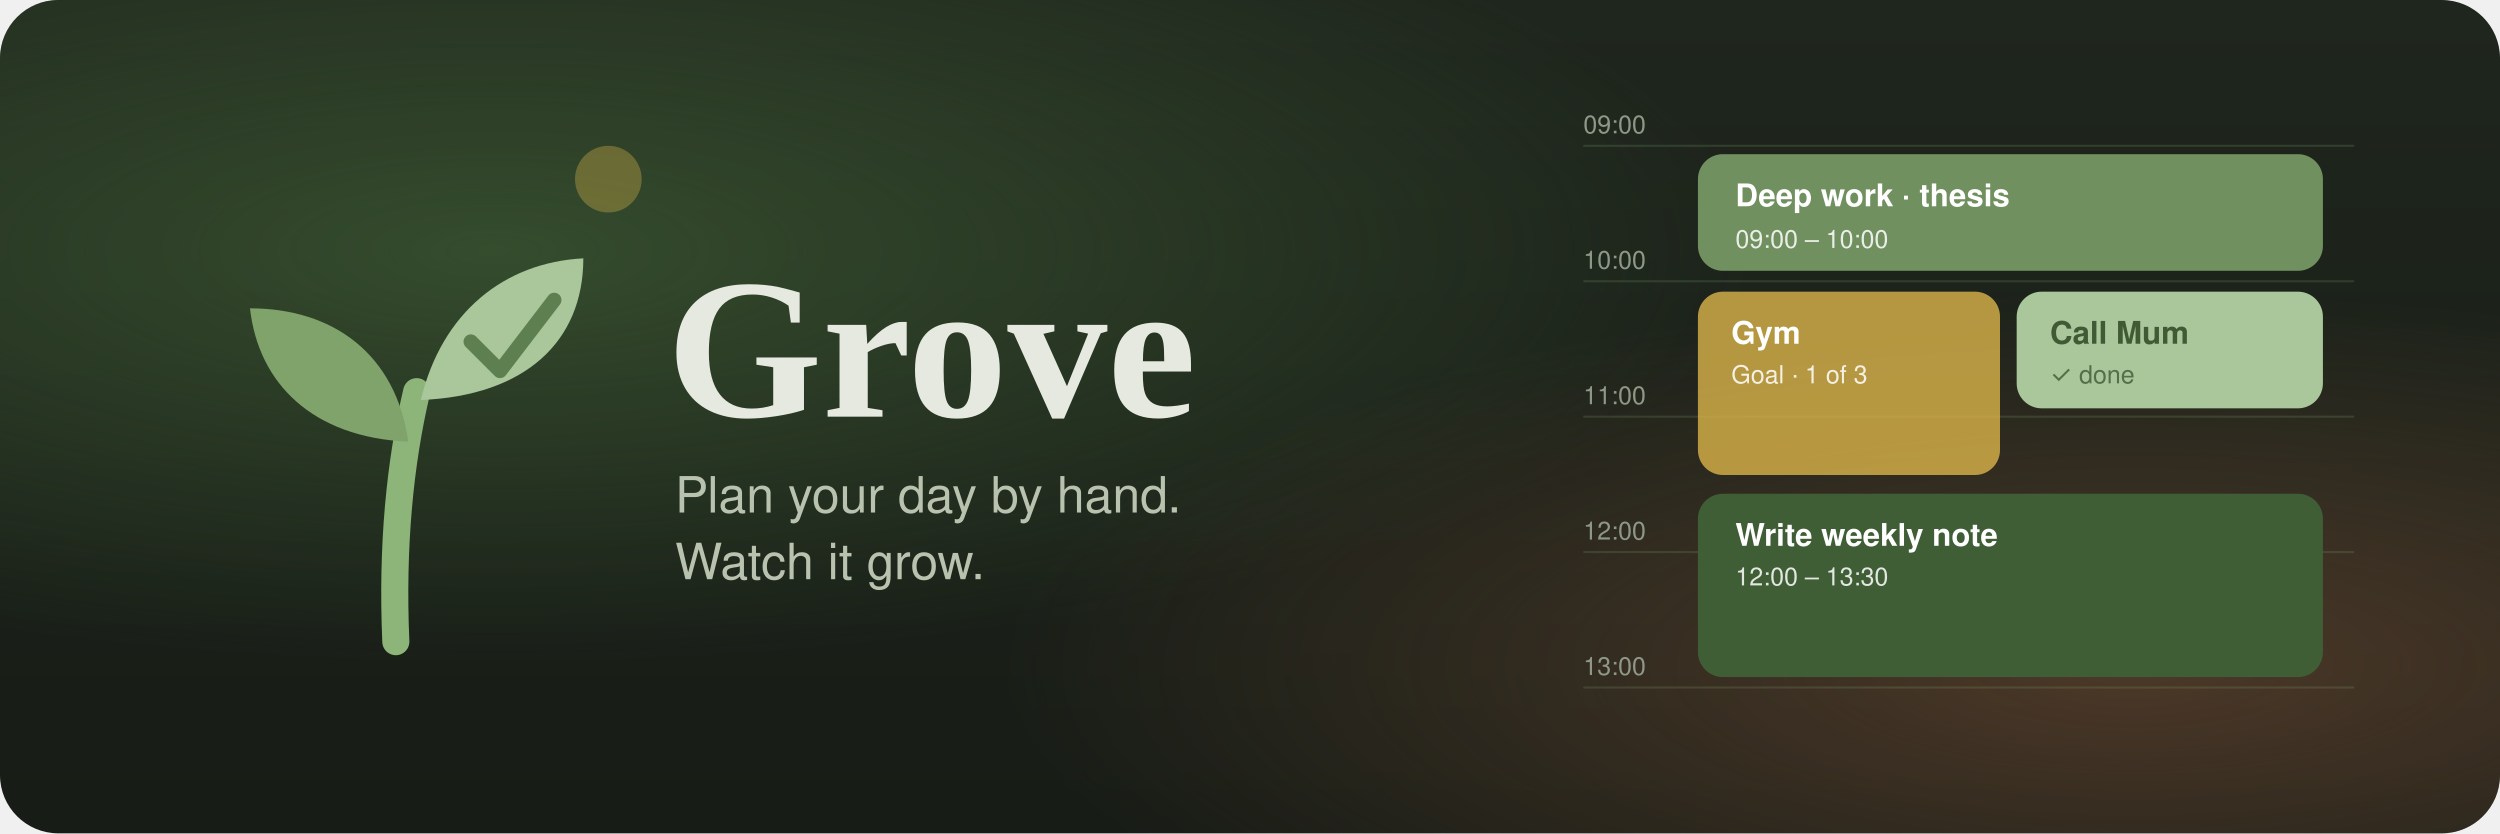
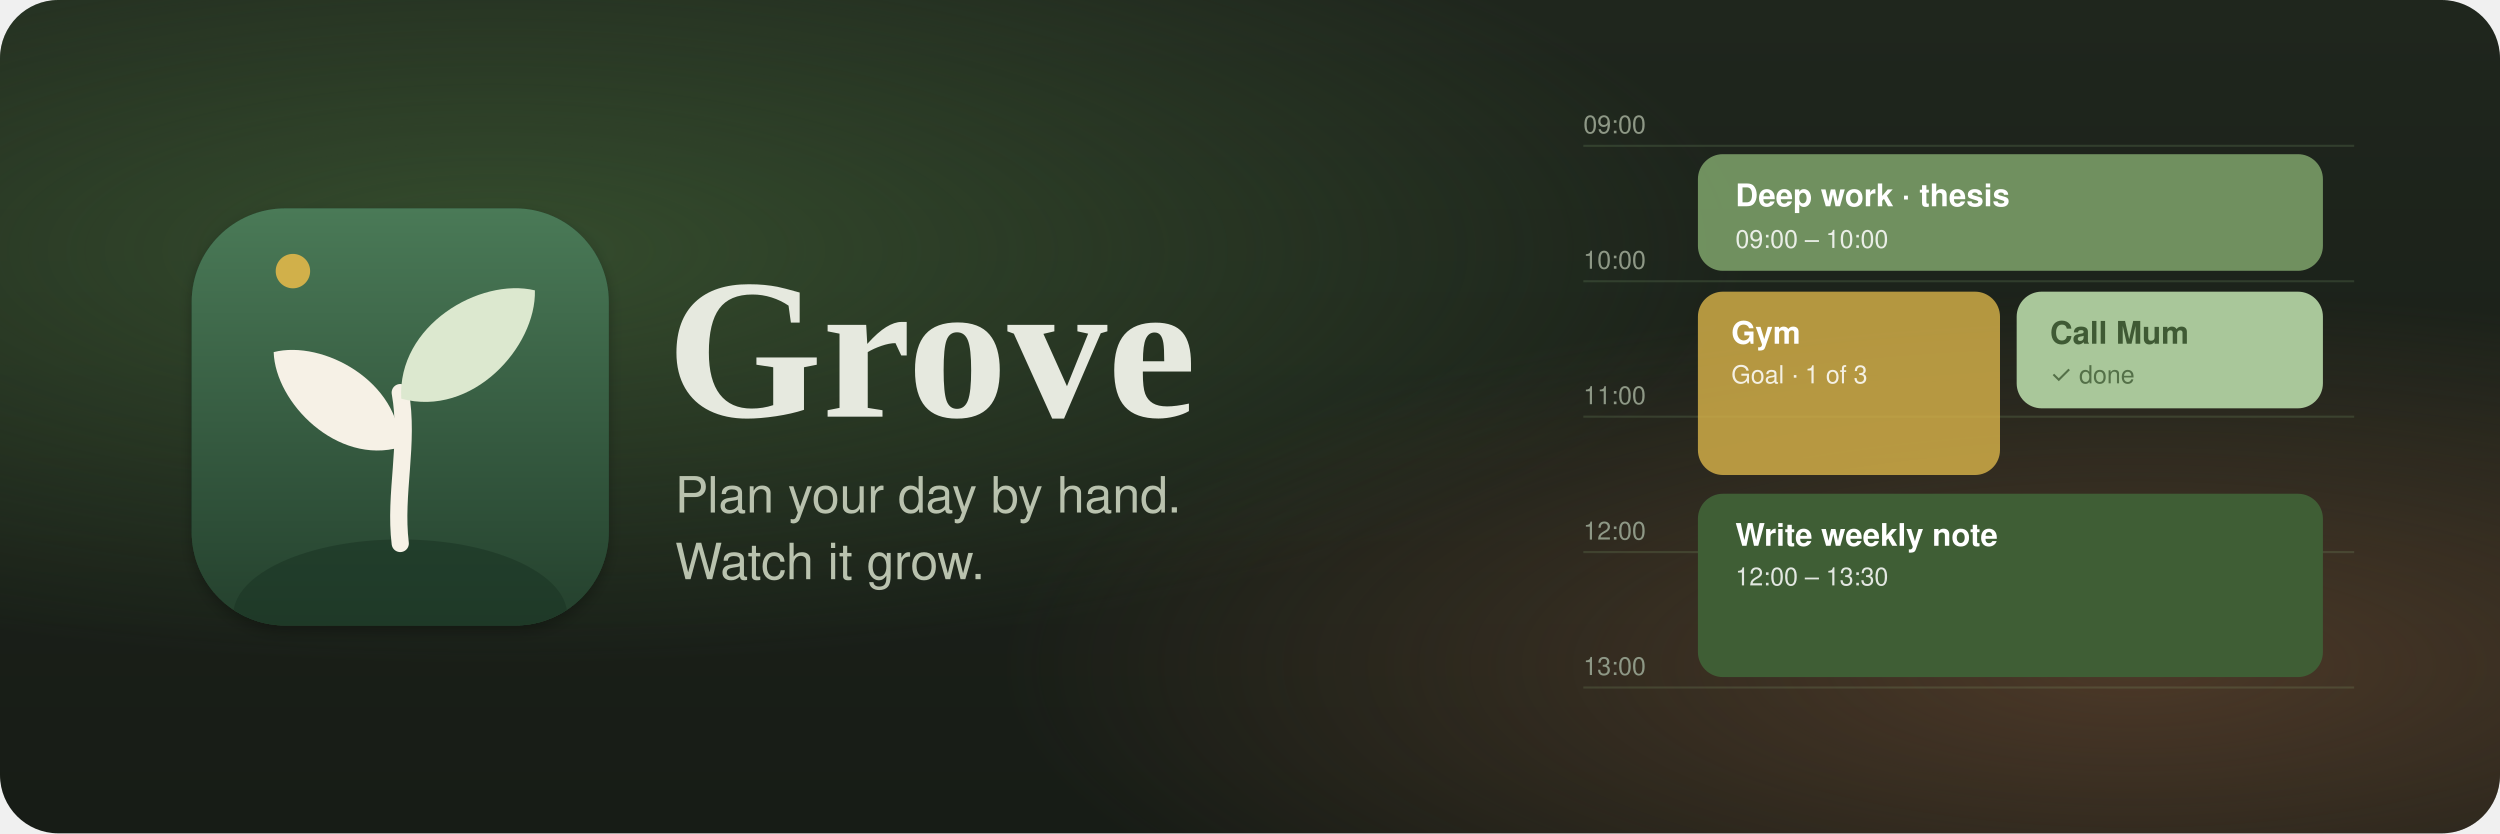
<svg xmlns="http://www.w3.org/2000/svg" width="1200" height="400" viewBox="0 0 1200 400" role="img" aria-label="Grove — plan your day, grow your days">
  <defs>
    <linearGradient id="bg" x1="0" y1="0" x2="0" y2="1">
      <stop offset="0" stop-color="#1F261D" />
      <stop offset="1" stop-color="#171C16" />
    </linearGradient>
    <radialGradient id="glowA" cx="0.2" cy="0.3" r="0.5">
      <stop offset="0" stop-color="#3F5E35" stop-opacity="0.7" />
      <stop offset="1" stop-color="#3F5E35" stop-opacity="0" />
    </radialGradient>
    <radialGradient id="glowB" cx="0.85" cy="0.8" r="0.45">
      <stop offset="0" stop-color="#6E4A33" stop-opacity="0.6" />
      <stop offset="1" stop-color="#6E4A33" stop-opacity="0" />
    </radialGradient>
+     <linearGradient id="tileFill" x1="0" y1="0" x2="0" y2="1">
+       <stop offset="0" stop-color="#4A7A57" />
+       <stop offset="1" stop-color="#24402D" />
+     </linearGradient>
+     <clipPath id="tileClip">
+       <rect x="100" y="100" width="824" height="824" rx="185" />
+     </clipPath>
+     <filter id="tileShadow" x="-20%" y="-20%" width="140%" height="140%">
+       <feDropShadow dx="0" dy="12" stdDeviation="14" flood-color="#000000" flood-opacity="0.28" />
+     </filter>
  </defs>
  <rect width="1200" height="400" rx="28" fill="url(#bg)" />
  <rect width="1200" height="400" rx="28" fill="url(#glowA)" />
  <rect width="1200" height="400" rx="28" fill="url(#glowB)" />
  <g font-family="-apple-system, 'SF Pro Text', 'Segoe UI', Helvetica, Arial, sans-serif" font-size="15">
    <g stroke="#8DB57A" stroke-opacity="0.18" stroke-width="1">
      <line x1="760" y1="70" x2="1130" y2="70" />
      <line x1="760" y1="135" x2="1130" y2="135" />
      <line x1="760" y1="200" x2="1130" y2="200" />
      <line x1="760" y1="265" x2="1130" y2="265" />
      <line x1="760" y1="330" x2="1130" y2="330" />
    </g>
    <g fill="#8E9886" font-size="12">
      <text x="760" y="64">09:00</text>
      <text x="760" y="129">10:00</text>
      <text x="760" y="194">11:00</text>
      <text x="760" y="259">12:00</text>
      <text x="760" y="324">13:00</text>
    </g>
    <rect x="815" y="74" width="300" height="56" rx="12" fill="#7FA36B" fill-opacity="0.85" />
    <text x="833" y="99" fill="#FFFFFF" font-weight="600">Deep work · thesis</text>
    <text x="833" y="119" fill="#FFFFFF" fill-opacity="0.85" font-size="12">09:00 – 10:00</text>
    <rect x="815" y="140" width="145" height="88" rx="12" fill="#D9B44A" fill-opacity="0.8" />
    <text x="831" y="165" fill="#FFFFFF" font-weight="600">Gym</text>
    <text x="831" y="184" fill="#FFFFFF" fill-opacity="0.85" font-size="12">Goal · 1 of 3</text>
    <rect x="968" y="140" width="147" height="56" rx="12" fill="#A9C79A" />
    <text x="984" y="165" fill="#3F5A34" font-weight="600">Call Mum</text>
    <text x="984" y="184" fill="#3F5A34" fill-opacity="0.8" font-size="12">✓ done</text>
    <rect x="815" y="237" width="300" height="88" rx="12" fill="#3F5E35" />
    <text x="833" y="262" fill="#FFFFFF" font-weight="600">Write weekly note</text>
    <text x="833" y="281" fill="#FFFFFF" fill-opacity="0.85" font-size="12">12:00 – 13:30</text>
  </g>
-   <g transform="translate(80 92)">
-     <circle cx="212" cy="-6" r="16" fill="#D9B44A" fill-opacity="0.35" />
-     <path d="M110 216 C 108 170, 112 130, 120 96" fill="none" stroke="#8DB57A" stroke-width="13" stroke-linecap="round" />
-     <path d="M116 120 C 70 118, 44 92, 40 56 C 80 56, 110 78, 116 120 Z" fill="#7FA36B" />
-     <path d="M122 100 C 132 58, 162 34, 200 32 C 200 72, 172 98, 122 100 Z" fill="#A9C79A" />
-     <path d="M146 72 L 160 86 L 186 52" fill="none" stroke="#5E7F4F" stroke-width="7" stroke-linecap="round" stroke-linejoin="round" />
+   <g transform="translate(67.7 75.7) scale(0.243)">
+     <rect x="100" y="100" width="824" height="824" rx="185" fill="#24402D" filter="url(#tileShadow)" />
+     <rect x="100" y="100" width="824" height="824" rx="185" fill="url(#tileFill)" />
+     <g clip-path="url(#tileClip)">
+       <ellipse cx="512" cy="904" rx="330" ry="150" fill="#1B3323" fill-opacity="0.55" />
+       <path d="M512 762 C 500 664, 530 564, 512 464" fill="none" stroke="#F6F1E6" stroke-width="34" stroke-linecap="round" />
+       <path d="M512 572 C 387 608.1, 265.1 483.9, 262 384 C 358.9 359.3, 512 441.9, 512 572 Z" fill="#F6F1E6" />
+       <path d="M514 476 C 505.7 330.8, 669.5 236.1, 778 262 C 780.9 373.6, 654.3 514.2, 514 476 Z" fill="#DCE8CF" />
+       <circle cx="300" cy="224" r="34" fill="#D9B44A" fill-opacity="0.95" />
+     </g>
  </g>
  <g font-family="'New York', 'Iowan Old Style', Georgia, 'Times New Roman', serif">
    <text x="320" y="200" font-size="96" font-weight="600" fill="#E6E9DF">Grove</text>
  </g>
  <g font-family="-apple-system, 'SF Pro Text', 'Segoe UI', Helvetica, Arial, sans-serif">
    <text x="324" y="246" font-size="24" fill="#B9C2AE">Plan your day by hand.</text>
    <text x="324" y="278" font-size="24" fill="#B9C2AE">Watch it grow.</text>
  </g>
</svg>
